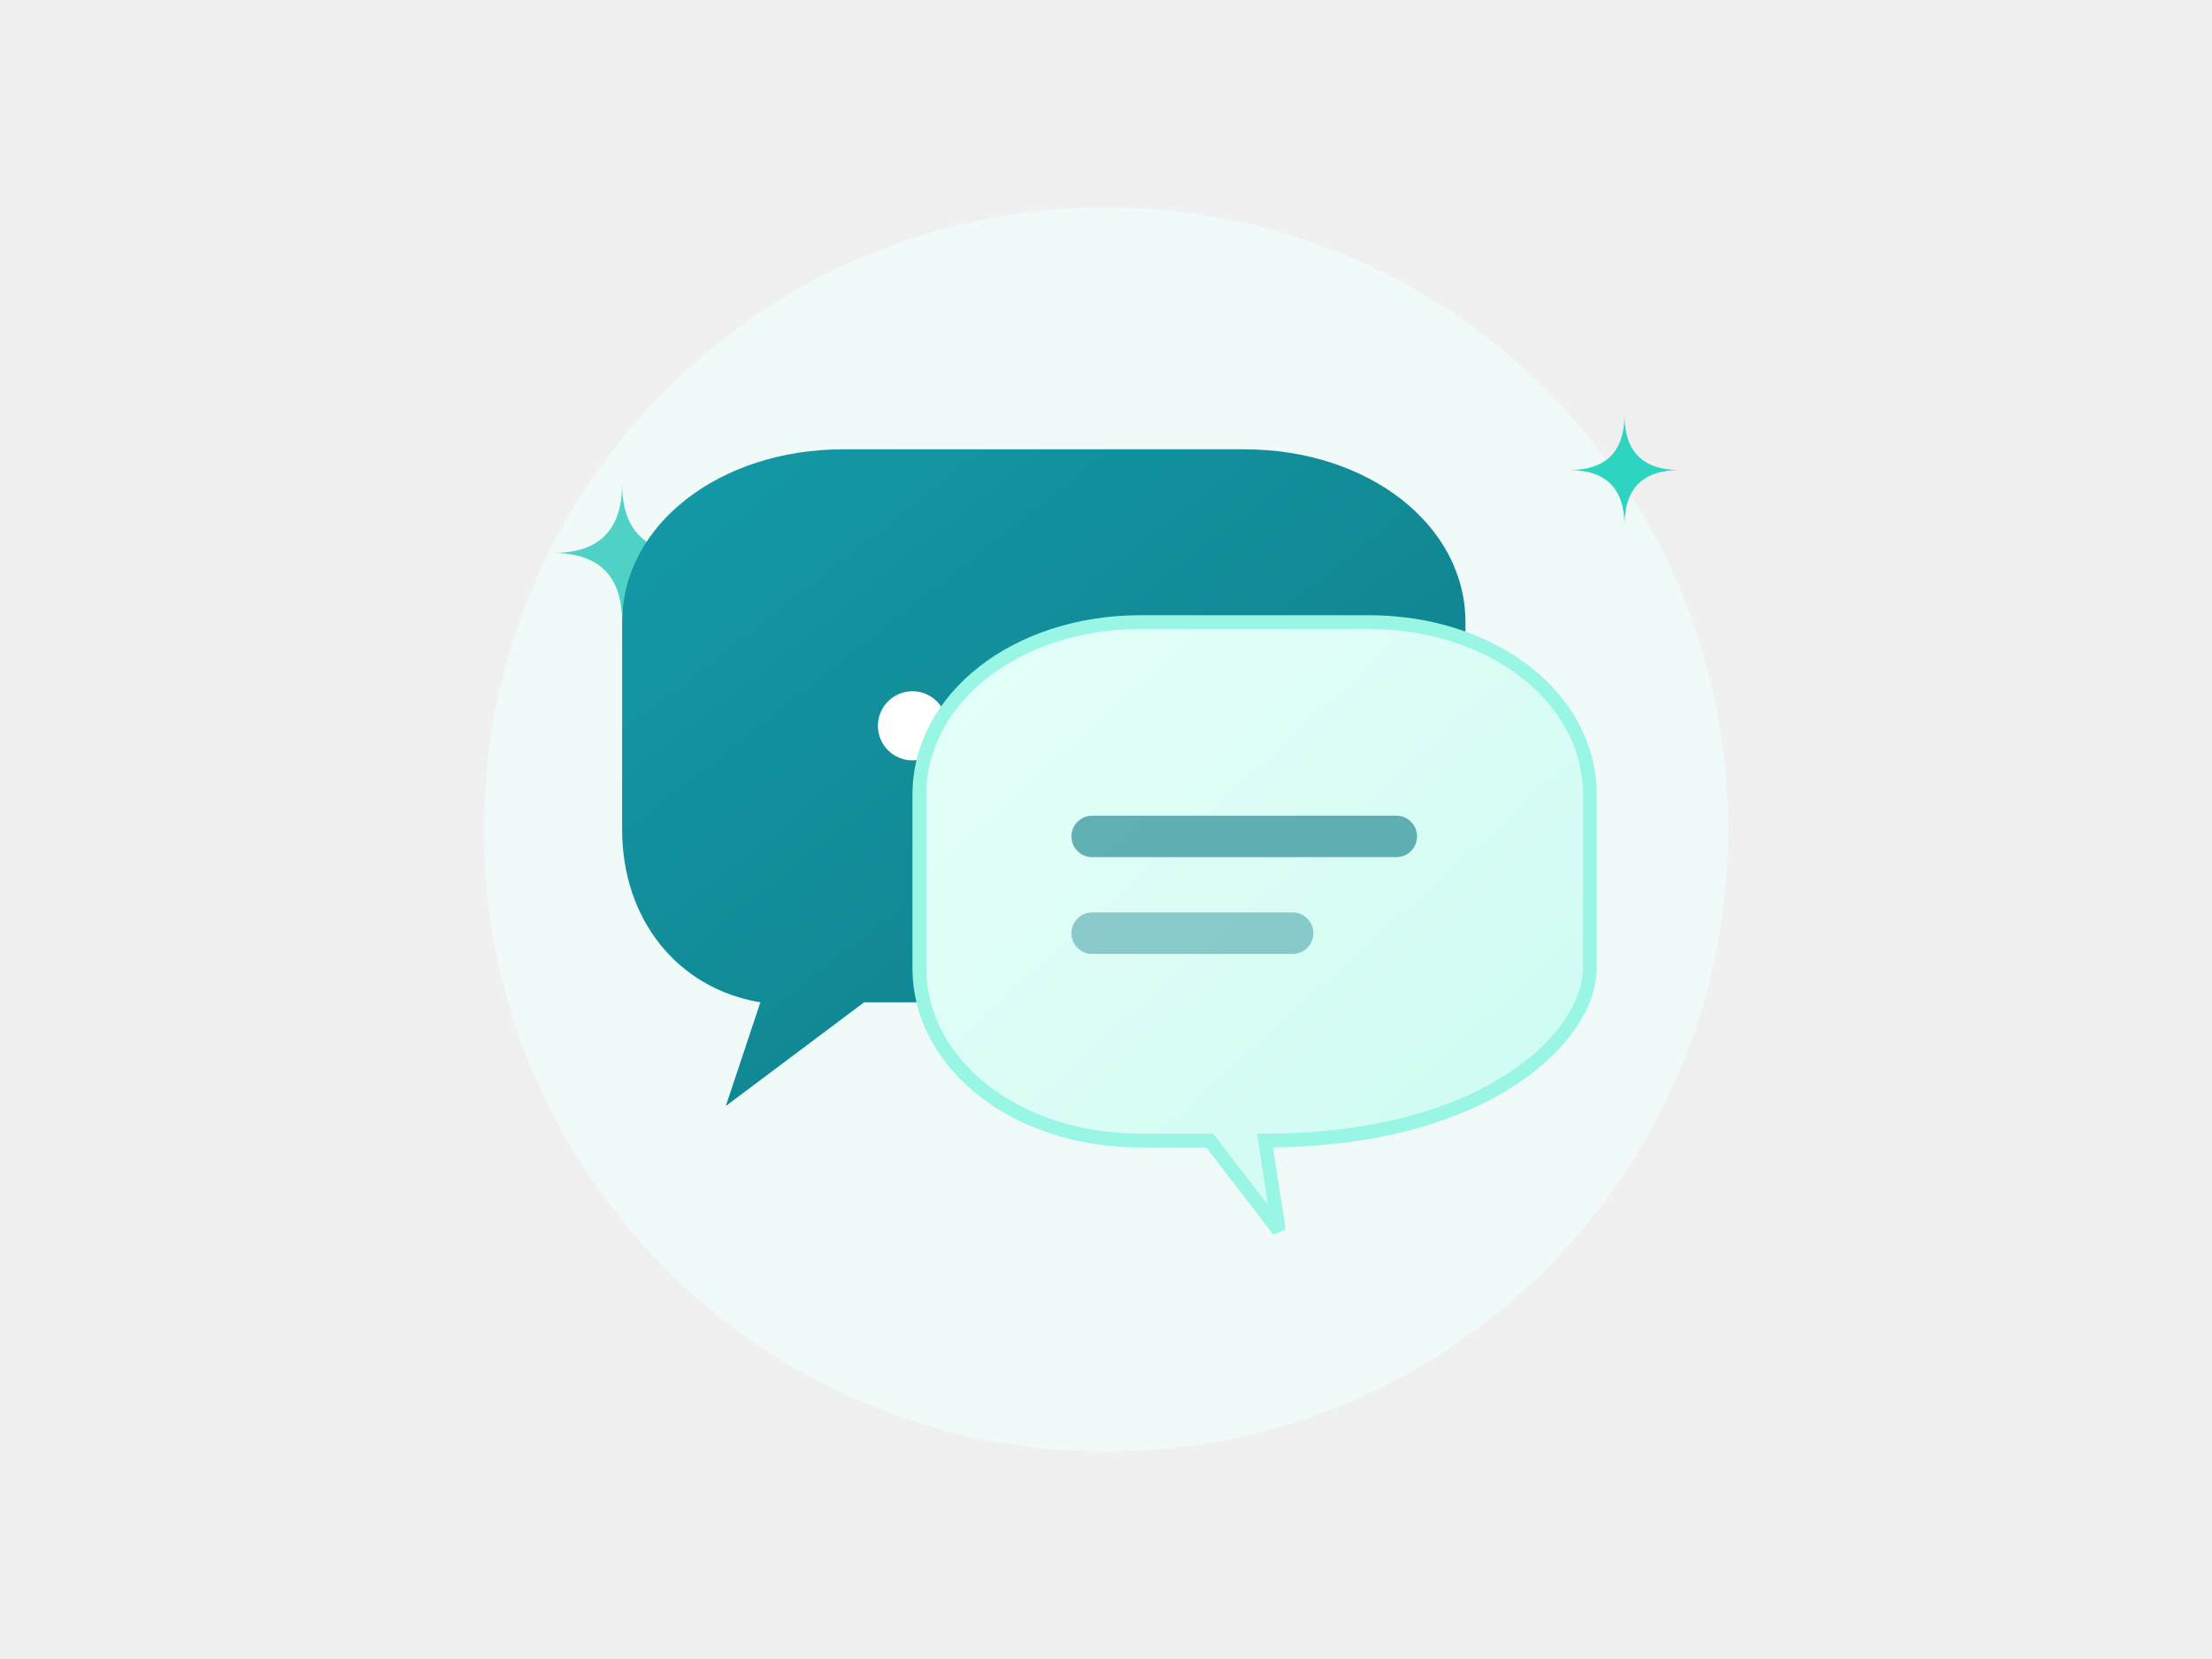
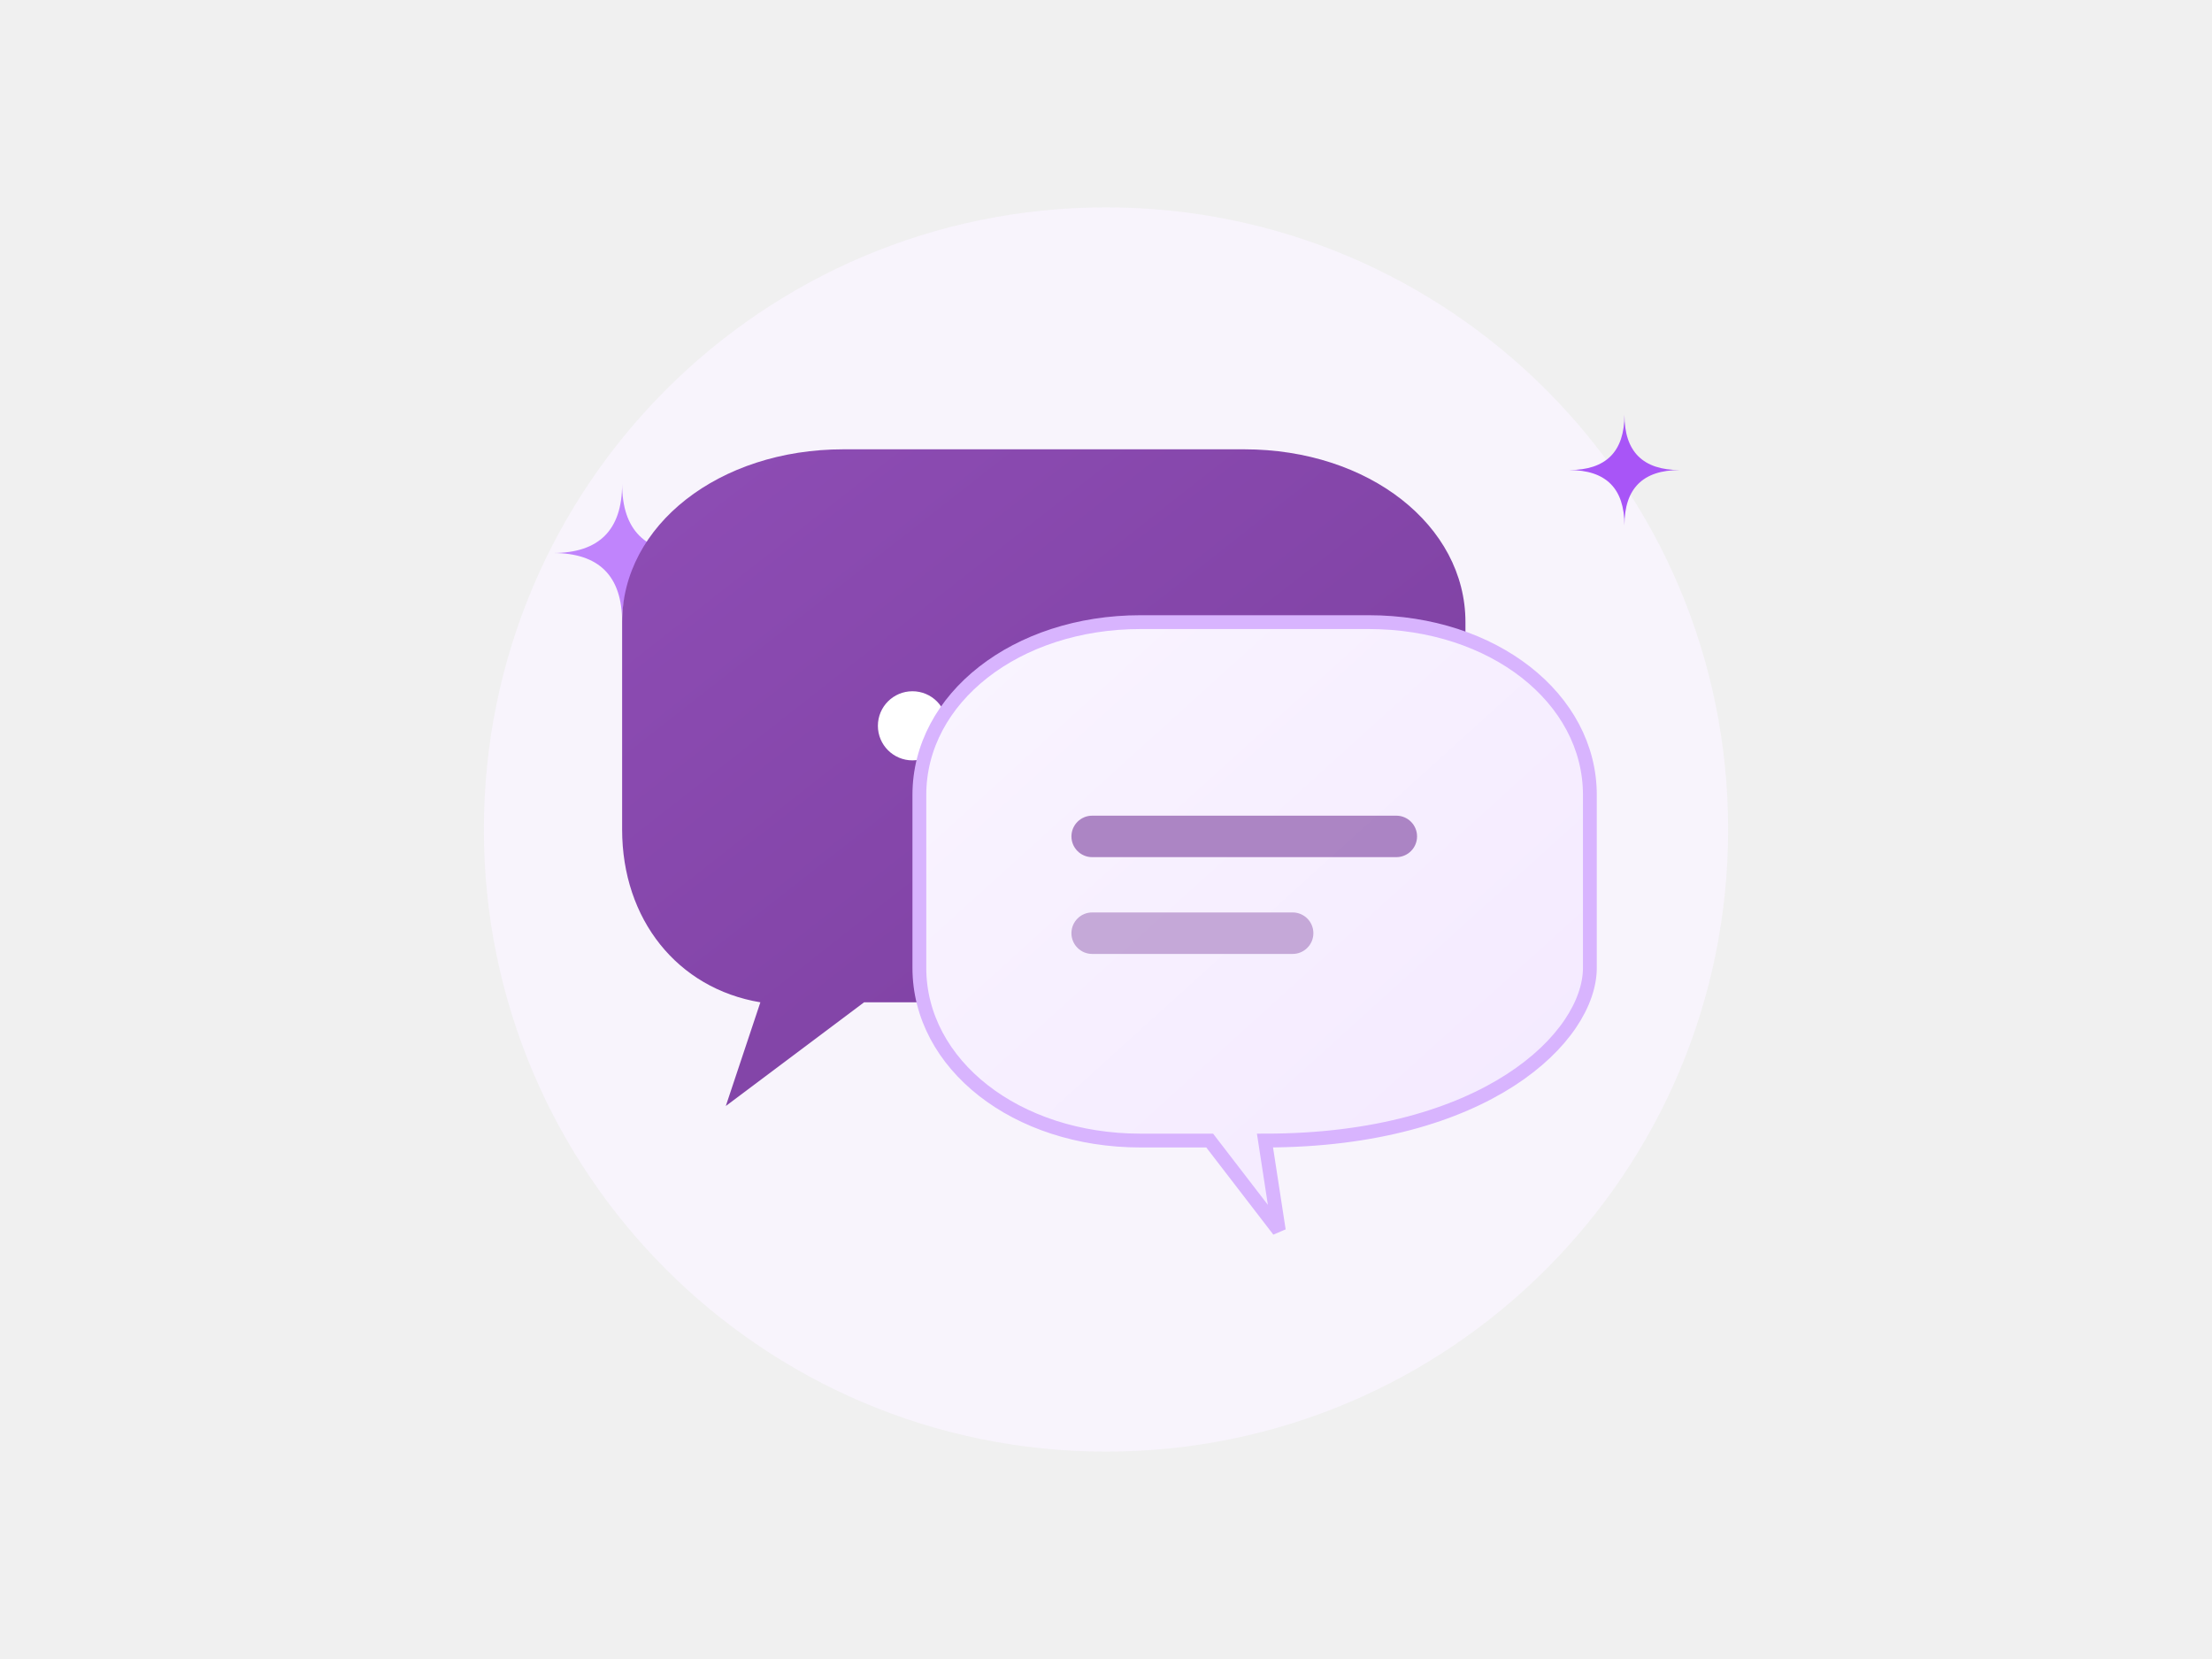
<svg xmlns="http://www.w3.org/2000/svg" viewBox="0 0 320 240" width="320" height="240">
  <defs>
    <linearGradient id="bubble1" x1="0%" y1="0%" x2="100%" y2="100%">
-       <stop offset="0%" stop-color="#149AA7" />
-       <stop offset="100%" stop-color="#0E7C86" />
+       <stop offset="0%" stop-color="#8E4DB5" />
+       <stop offset="100%" stop-color="#7A3E9D" />
    </linearGradient>
    <linearGradient id="bubble2" x1="0%" y1="0%" x2="100%" y2="100%">
-       <stop offset="0%" stop-color="#E6FFFA" />
-       <stop offset="100%" stop-color="#CCFBF1" />
+       <stop offset="0%" stop-color="#FAF5FF" />
+       <stop offset="100%" stop-color="#F3E8FF" />
    </linearGradient>
  </defs>
-   <circle cx="160" cy="120" r="90" fill="#F0FDFA" opacity="0.8" />
-   <path d="M 90 70 Q 90 80, 100 80 Q 90 80, 90 90 Q 90 80, 80 80 Q 90 80, 90 70 Z" fill="#4FD1C5" />
-   <path d="M 235 60 Q 235 68, 243 68 Q 235 68, 235 76 Q 235 68, 227 68 Q 235 68, 235 60 Z" fill="#2DD4BF" />
+   <circle cx="160" cy="120" r="90" fill="#FAF5FF" opacity="0.8" />
+   <path d="M 90 70 Q 90 80, 100 80 Q 90 80, 90 90 Q 90 80, 80 80 Q 90 80, 90 70 Z" fill="#C084FC" />
+   <path d="M 235 60 Q 235 68, 243 68 Q 235 68, 235 76 Q 235 68, 227 68 Q 235 68, 235 60 Z" fill="#A855F7" />
  <g>
    <path d="M 90 90 C 90 76, 104 65, 122 65 L 180 65 C 198 65, 212 76, 212 90 L 212 120 C 212 134, 198 145, 180 145 L 125 145 L 105 160 L 110 145 C 98 143, 90 133, 90 120 Z" fill="url(#bubble1)" />
    <circle cx="132" cy="105" r="5" fill="#FFFFFF" />
    <circle cx="152" cy="105" r="5" fill="#FFFFFF" />
    <circle cx="172" cy="105" r="5" fill="#FFFFFF" />
  </g>
  <g>
-     <path d="M 230 115 C 230 101, 216 90, 198 90 L 165 90 C 147 90, 133 101, 133 115 L 133 140 C 133 154, 147 165, 165 165 L 175 165 L 185 178 L 183 165 C 215 165, 230 150, 230 140 Z" fill="url(#bubble2)" stroke="#99F6E4" stroke-width="2" />
-     <rect x="155" y="118" width="50" height="6" rx="3" fill="#0E7C86" opacity="0.6" />
-     <rect x="155" y="132" width="35" height="6" rx="3" fill="#0E7C86" opacity="0.4" />
+     <path d="M 230 115 C 230 101, 216 90, 198 90 L 165 90 C 147 90, 133 101, 133 115 L 133 140 C 133 154, 147 165, 165 165 L 175 165 L 185 178 L 183 165 C 215 165, 230 150, 230 140 Z" fill="url(#bubble2)" stroke="#D8B4FE" stroke-width="2" />
+     <rect x="155" y="118" width="50" height="6" rx="3" fill="#7A3E9D" opacity="0.6" />
+     <rect x="155" y="132" width="35" height="6" rx="3" fill="#7A3E9D" opacity="0.4" />
  </g>
</svg>
